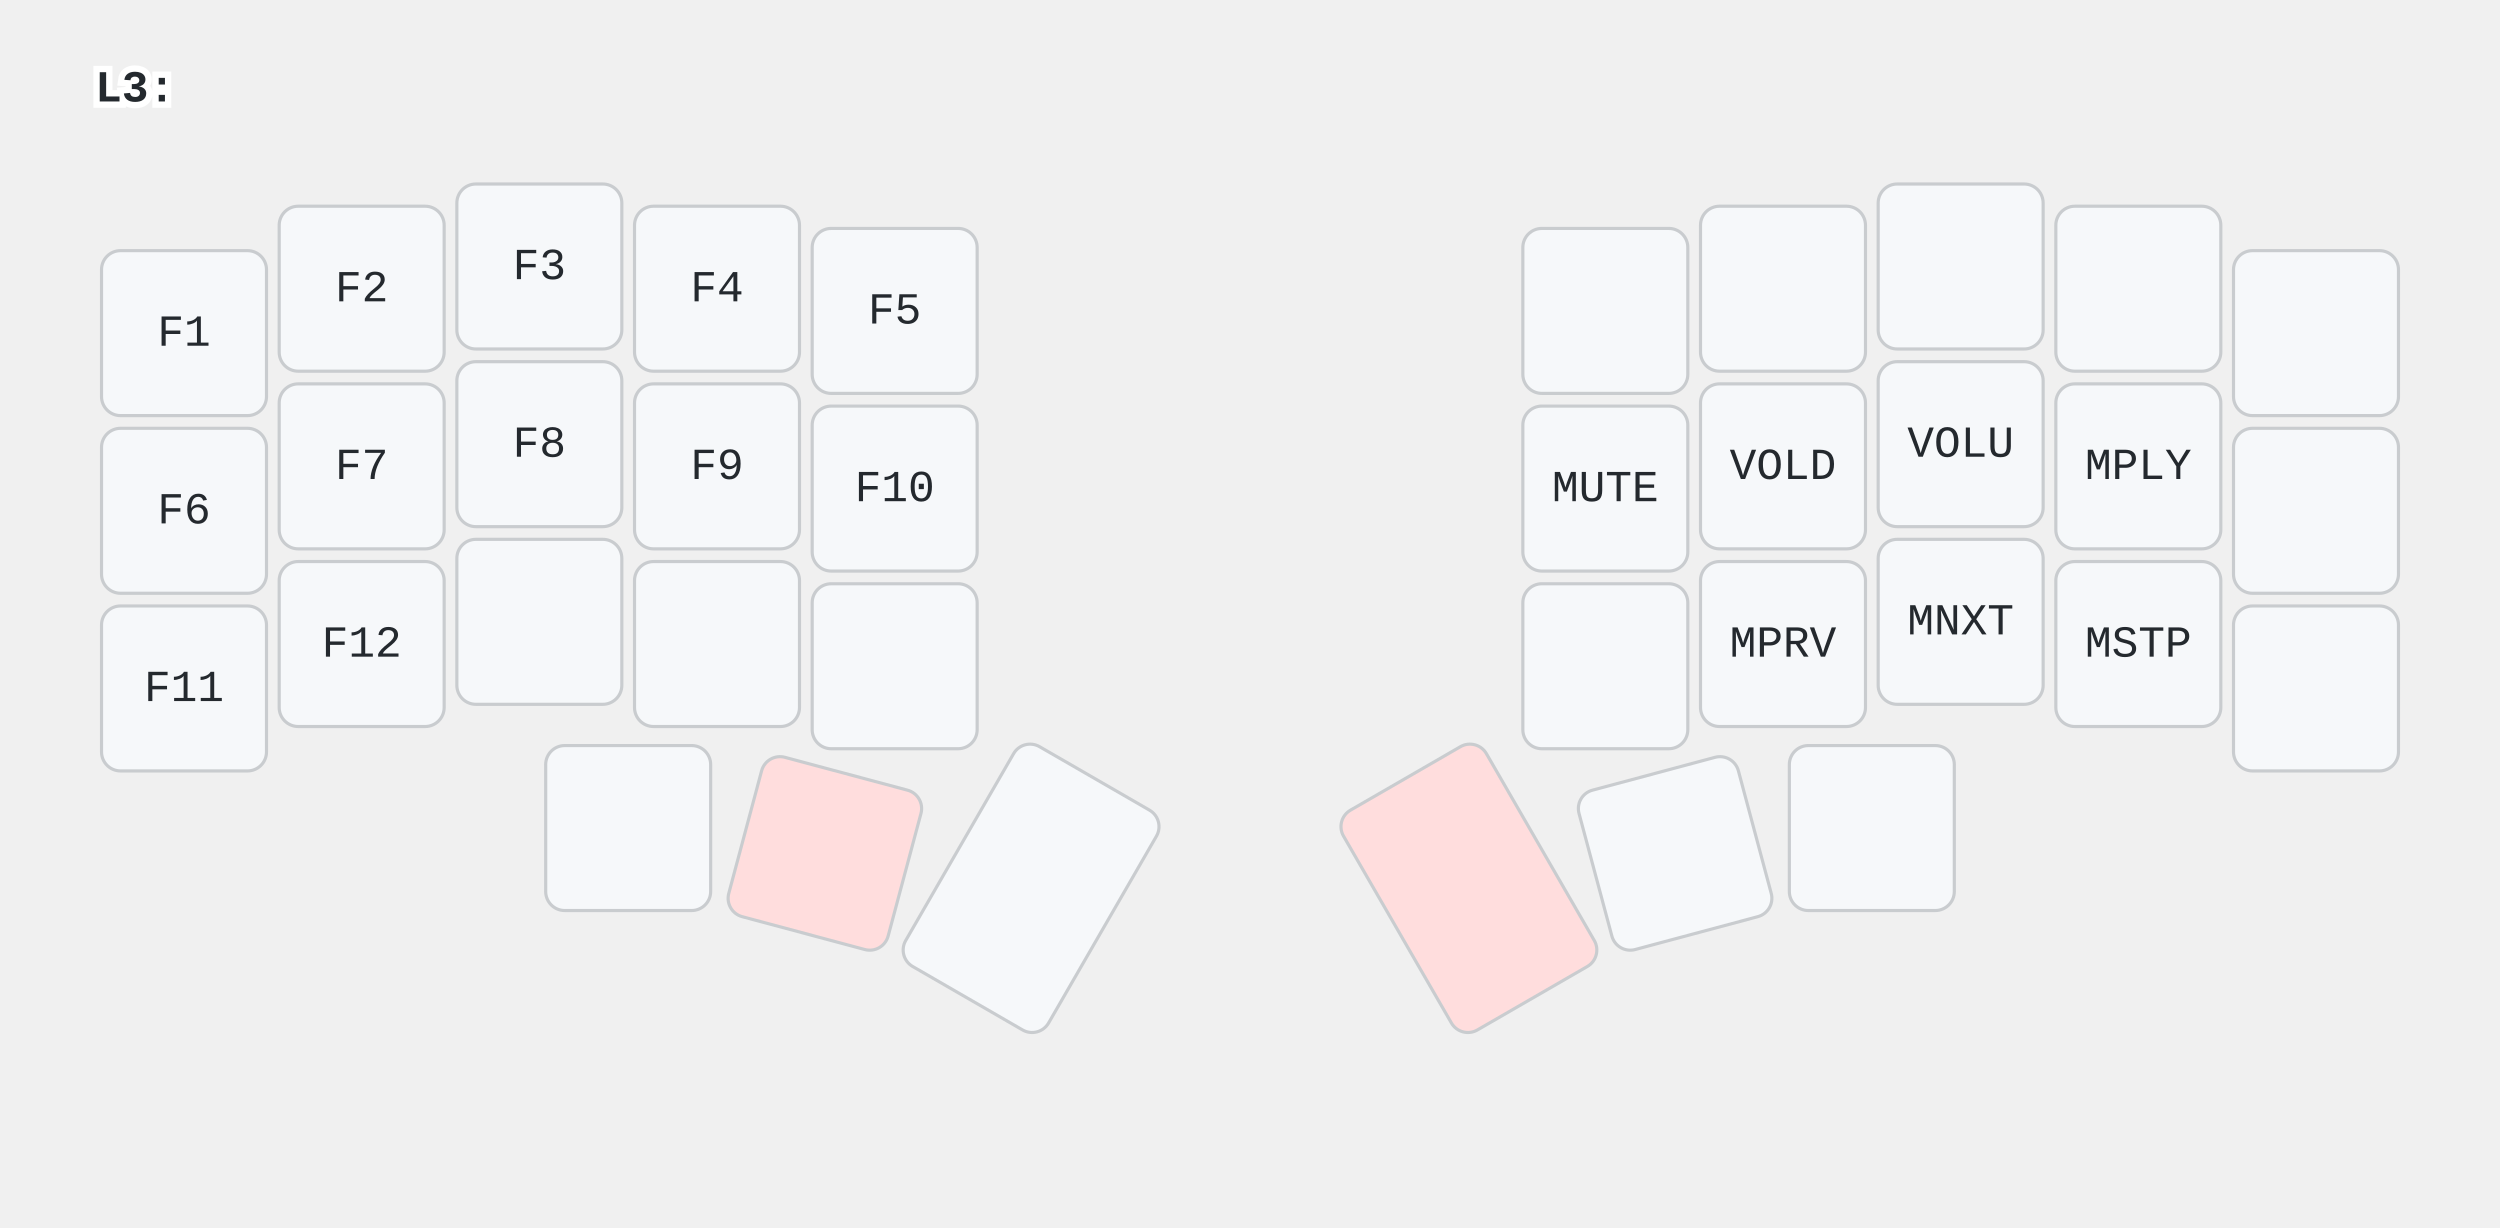
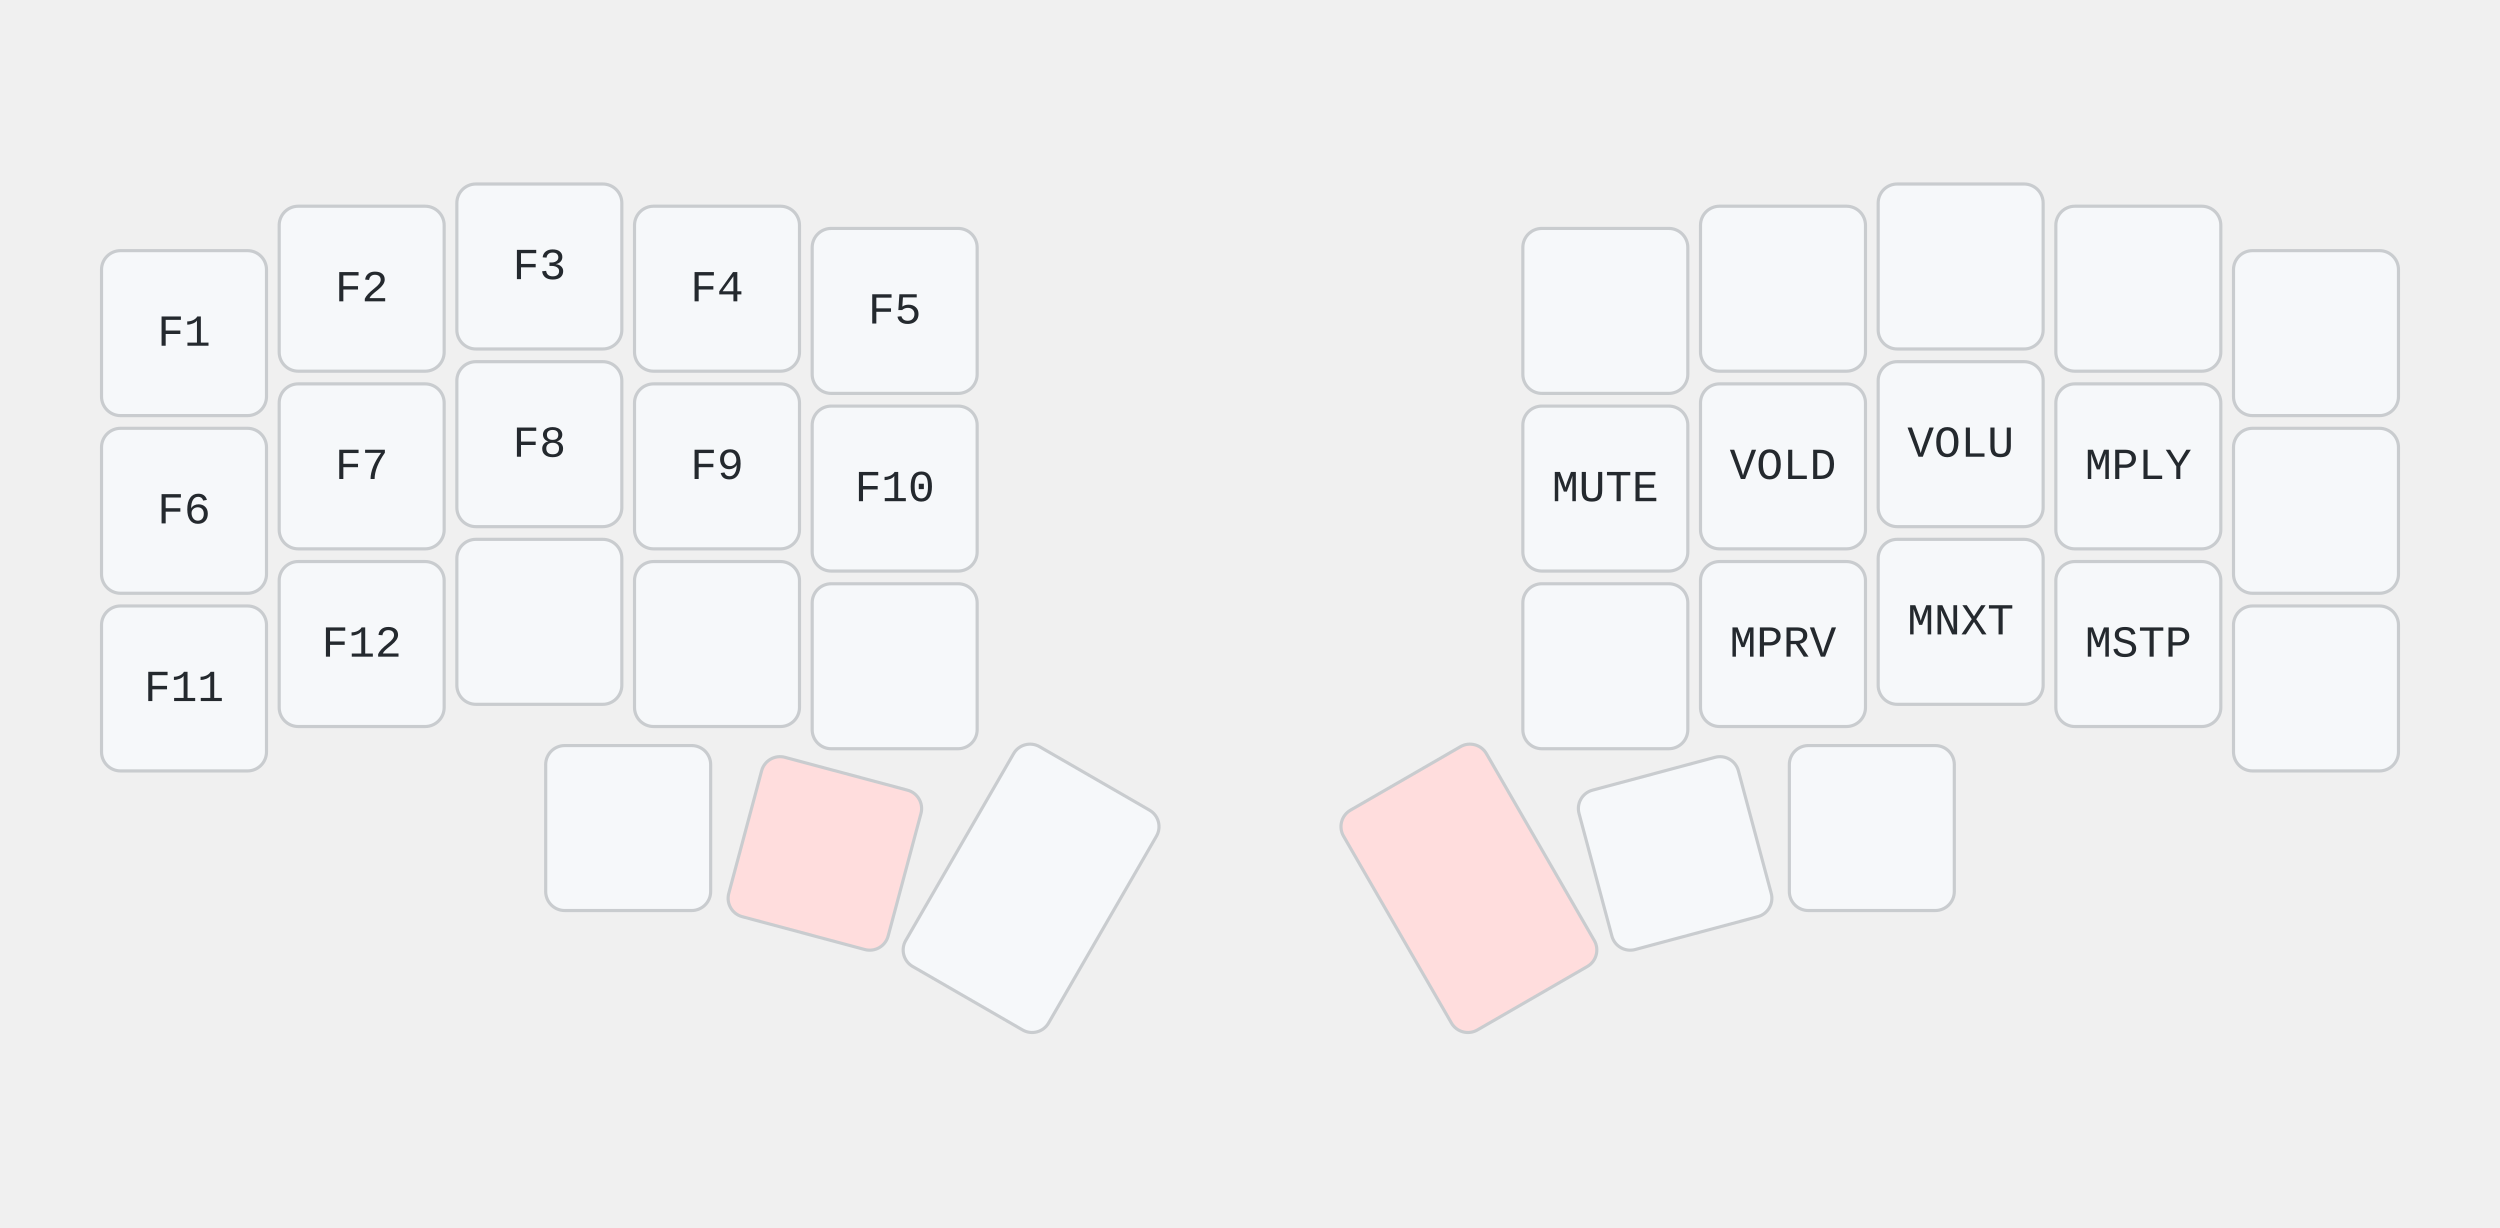
<svg xmlns="http://www.w3.org/2000/svg" width="788" height="387" viewBox="0 0 788 387" class="keymap">
  <style>/* inherit to force styles through use tags */
svg path {
    fill: inherit;
}

/* font and background color specifications */
svg.keymap {
    font-family: SFMono-Regular,Consolas,Liberation Mono,Menlo,monospace;
    font-size: 14px;
    font-kerning: normal;
    text-rendering: optimizeLegibility;
    fill: #24292e;
}

/* default key styling */
rect.key {
    fill: #f6f8fa;
}

rect.key, rect.combo {
    stroke: #c9cccf;
    stroke-width: 1;
}

/* default key side styling, only used is draw_key_sides is set */
rect.side {
    filter: brightness(90%);
}

/* color accent for combo boxes */
rect.combo, rect.combo-separate {
    fill: #cdf;
}

/* color accent for held keys */
rect.held, rect.combo.held {
    fill: #fdd;
}

/* color accent for ghost (optional) keys */
rect.ghost, rect.combo.ghost {
    stroke-dasharray: 4, 4;
    stroke-width: 2;
}

text {
    text-anchor: middle;
    dominant-baseline: middle;
}

/* styling for layer labels */
text.label {
    font-weight: bold;
    text-anchor: start;
    stroke: white;
    stroke-width: 4;
    paint-order: stroke;
}

/* styling for optional footer */
text.footer {
    text-anchor: end;
    dominant-baseline: auto;
    stroke: white;
    stroke-width: 4;
    paint-order: stroke;
}

/* styling for combo tap, and key non-tap label text */
text.combo, text.hold, text.shifted, text.left, text.right {
    font-size: 11px;
}

text.hold {
    text-anchor: middle;
    dominant-baseline: auto;
}

text.shifted {
    text-anchor: middle;
    dominant-baseline: hanging;
}

text.left {
    text-anchor: start;
}

text.right {
    text-anchor: end;
}

text.layer-activator {
    text-decoration: underline;
}

/* styling for hold/shifted label text in combo box */
text.combo.hold, text.combo.shifted, text.combo.left, text.combo.right {
    font-size: 8px;
}

/* lighter symbol for transparent keys */
text.trans {
    fill: #7b7e81;
}

/* styling for combo dendrons */
path.combo {
    stroke-width: 1;
    stroke: gray;
    fill: none;
}

/* Start Tabler Icons Cleanup */
/* cannot use height/width with glyphs */
.icon-tabler &gt; path {
    fill: inherit;
    stroke: inherit;
    stroke-width: 2;
}
/* hide tabler's default box */
.icon-tabler &gt; path[stroke="none"][fill="none"] {
    visibility: hidden;
}
/* End Tabler Icons Cleanup */

@media (prefers-color-scheme: dark) {
svg.keymap { fill: #d1d6db; }
rect.key { fill: #3f4750; }
rect.key, rect.combo { stroke: #60666c; }
rect.combo, rect.combo-separate { fill: #1f3d7a; }
rect.held, rect.combo.held { fill: #854747; }
text.label, text.footer { stroke: black; }
text.trans { fill: #7e8184; }
path.combo { stroke: #7f7f7f; }

}</style>
  <g transform="translate(30, 0)" class="layer-L3">
-     <text x="0" y="28" class="label" id="L3">L3:</text>
    <g transform="translate(0, 56)">
      <g transform="translate(28, 49)" class="key keypos-0">
        <rect rx="6" ry="6" x="-26" y="-26" width="52" height="52" class="key" />
        <text x="0" y="0" class="key tap">F1</text>
      </g>
      <g transform="translate(84, 35)" class="key keypos-1">
        <rect rx="6" ry="6" x="-26" y="-26" width="52" height="52" class="key" />
        <text x="0" y="0" class="key tap">F2</text>
      </g>
      <g transform="translate(140, 28)" class="key keypos-2">
        <rect rx="6" ry="6" x="-26" y="-26" width="52" height="52" class="key" />
        <text x="0" y="0" class="key tap">F3</text>
      </g>
      <g transform="translate(196, 35)" class="key keypos-3">
        <rect rx="6" ry="6" x="-26" y="-26" width="52" height="52" class="key" />
        <text x="0" y="0" class="key tap">F4</text>
      </g>
      <g transform="translate(252, 42)" class="key keypos-4">
        <rect rx="6" ry="6" x="-26" y="-26" width="52" height="52" class="key" />
        <text x="0" y="0" class="key tap">F5</text>
      </g>
      <g transform="translate(476, 42)" class="key keypos-5">
        <rect rx="6" ry="6" x="-26" y="-26" width="52" height="52" class="key" />
      </g>
      <g transform="translate(532, 35)" class="key keypos-6">
        <rect rx="6" ry="6" x="-26" y="-26" width="52" height="52" class="key" />
      </g>
      <g transform="translate(588, 28)" class="key keypos-7">
        <rect rx="6" ry="6" x="-26" y="-26" width="52" height="52" class="key" />
      </g>
      <g transform="translate(644, 35)" class="key keypos-8">
        <rect rx="6" ry="6" x="-26" y="-26" width="52" height="52" class="key" />
      </g>
      <g transform="translate(700, 49)" class="key keypos-9">
        <rect rx="6" ry="6" x="-26" y="-26" width="52" height="52" class="key" />
      </g>
      <g transform="translate(28, 105)" class="key keypos-10">
        <rect rx="6" ry="6" x="-26" y="-26" width="52" height="52" class="key" />
        <text x="0" y="0" class="key tap">F6</text>
      </g>
      <g transform="translate(84, 91)" class="key keypos-11">
        <rect rx="6" ry="6" x="-26" y="-26" width="52" height="52" class="key" />
        <text x="0" y="0" class="key tap">F7</text>
      </g>
      <g transform="translate(140, 84)" class="key keypos-12">
        <rect rx="6" ry="6" x="-26" y="-26" width="52" height="52" class="key" />
        <text x="0" y="0" class="key tap">F8</text>
      </g>
      <g transform="translate(196, 91)" class="key keypos-13">
        <rect rx="6" ry="6" x="-26" y="-26" width="52" height="52" class="key" />
        <text x="0" y="0" class="key tap">F9</text>
      </g>
      <g transform="translate(252, 98)" class="key keypos-14">
        <rect rx="6" ry="6" x="-26" y="-26" width="52" height="52" class="key" />
        <text x="0" y="0" class="key tap">F10</text>
      </g>
      <g transform="translate(476, 98)" class="key keypos-15">
        <rect rx="6" ry="6" x="-26" y="-26" width="52" height="52" class="key" />
        <text x="0" y="0" class="key tap">MUTE</text>
      </g>
      <g transform="translate(532, 91)" class="key keypos-16">
        <rect rx="6" ry="6" x="-26" y="-26" width="52" height="52" class="key" />
        <text x="0" y="0" class="key tap">VOLD</text>
      </g>
      <g transform="translate(588, 84)" class="key keypos-17">
        <rect rx="6" ry="6" x="-26" y="-26" width="52" height="52" class="key" />
        <text x="0" y="0" class="key tap">VOLU</text>
      </g>
      <g transform="translate(644, 91)" class="key keypos-18">
        <rect rx="6" ry="6" x="-26" y="-26" width="52" height="52" class="key" />
        <text x="0" y="0" class="key tap">MPLY</text>
      </g>
      <g transform="translate(700, 105)" class="key keypos-19">
        <rect rx="6" ry="6" x="-26" y="-26" width="52" height="52" class="key" />
      </g>
      <g transform="translate(28, 161)" class="key keypos-20">
        <rect rx="6" ry="6" x="-26" y="-26" width="52" height="52" class="key" />
        <text x="0" y="0" class="key tap">F11</text>
      </g>
      <g transform="translate(84, 147)" class="key keypos-21">
        <rect rx="6" ry="6" x="-26" y="-26" width="52" height="52" class="key" />
        <text x="0" y="0" class="key tap">F12</text>
      </g>
      <g transform="translate(140, 140)" class="key keypos-22">
        <rect rx="6" ry="6" x="-26" y="-26" width="52" height="52" class="key" />
      </g>
      <g transform="translate(196, 147)" class="key keypos-23">
        <rect rx="6" ry="6" x="-26" y="-26" width="52" height="52" class="key" />
      </g>
      <g transform="translate(252, 154)" class="key keypos-24">
        <rect rx="6" ry="6" x="-26" y="-26" width="52" height="52" class="key" />
      </g>
      <g transform="translate(476, 154)" class="key keypos-25">
        <rect rx="6" ry="6" x="-26" y="-26" width="52" height="52" class="key" />
      </g>
      <g transform="translate(532, 147)" class="key keypos-26">
        <rect rx="6" ry="6" x="-26" y="-26" width="52" height="52" class="key" />
        <text x="0" y="0" class="key tap">MPRV</text>
      </g>
      <g transform="translate(588, 140)" class="key keypos-27">
        <rect rx="6" ry="6" x="-26" y="-26" width="52" height="52" class="key" />
        <text x="0" y="0" class="key tap">MNXT</text>
      </g>
      <g transform="translate(644, 147)" class="key keypos-28">
        <rect rx="6" ry="6" x="-26" y="-26" width="52" height="52" class="key" />
        <text x="0" y="0" class="key tap">MSTP</text>
      </g>
      <g transform="translate(700, 161)" class="key keypos-29">
        <rect rx="6" ry="6" x="-26" y="-26" width="52" height="52" class="key" />
      </g>
      <g transform="translate(168, 205)" class="key keypos-30">
        <rect rx="6" ry="6" x="-26" y="-26" width="52" height="52" class="key" />
      </g>
      <g transform="translate(230, 213) rotate(15.0)" class="key held keypos-31">
        <rect rx="6" ry="6" x="-26" y="-26" width="52" height="52" class="key held" />
      </g>
      <g transform="translate(295, 224) rotate(30.0)" class="key keypos-32">
        <rect rx="6" ry="6" x="-26" y="-40" width="52" height="80" class="key" />
      </g>
      <g transform="translate(433, 224) rotate(-30.0)" class="key held keypos-33">
        <rect rx="6" ry="6" x="-26" y="-40" width="52" height="80" class="key held" />
      </g>
      <g transform="translate(498, 213) rotate(-15.0)" class="key keypos-34">
        <rect rx="6" ry="6" x="-26" y="-26" width="52" height="52" class="key" />
      </g>
      <g transform="translate(560, 205)" class="key keypos-35">
        <rect rx="6" ry="6" x="-26" y="-26" width="52" height="52" class="key" />
      </g>
    </g>
  </g>
</svg>
